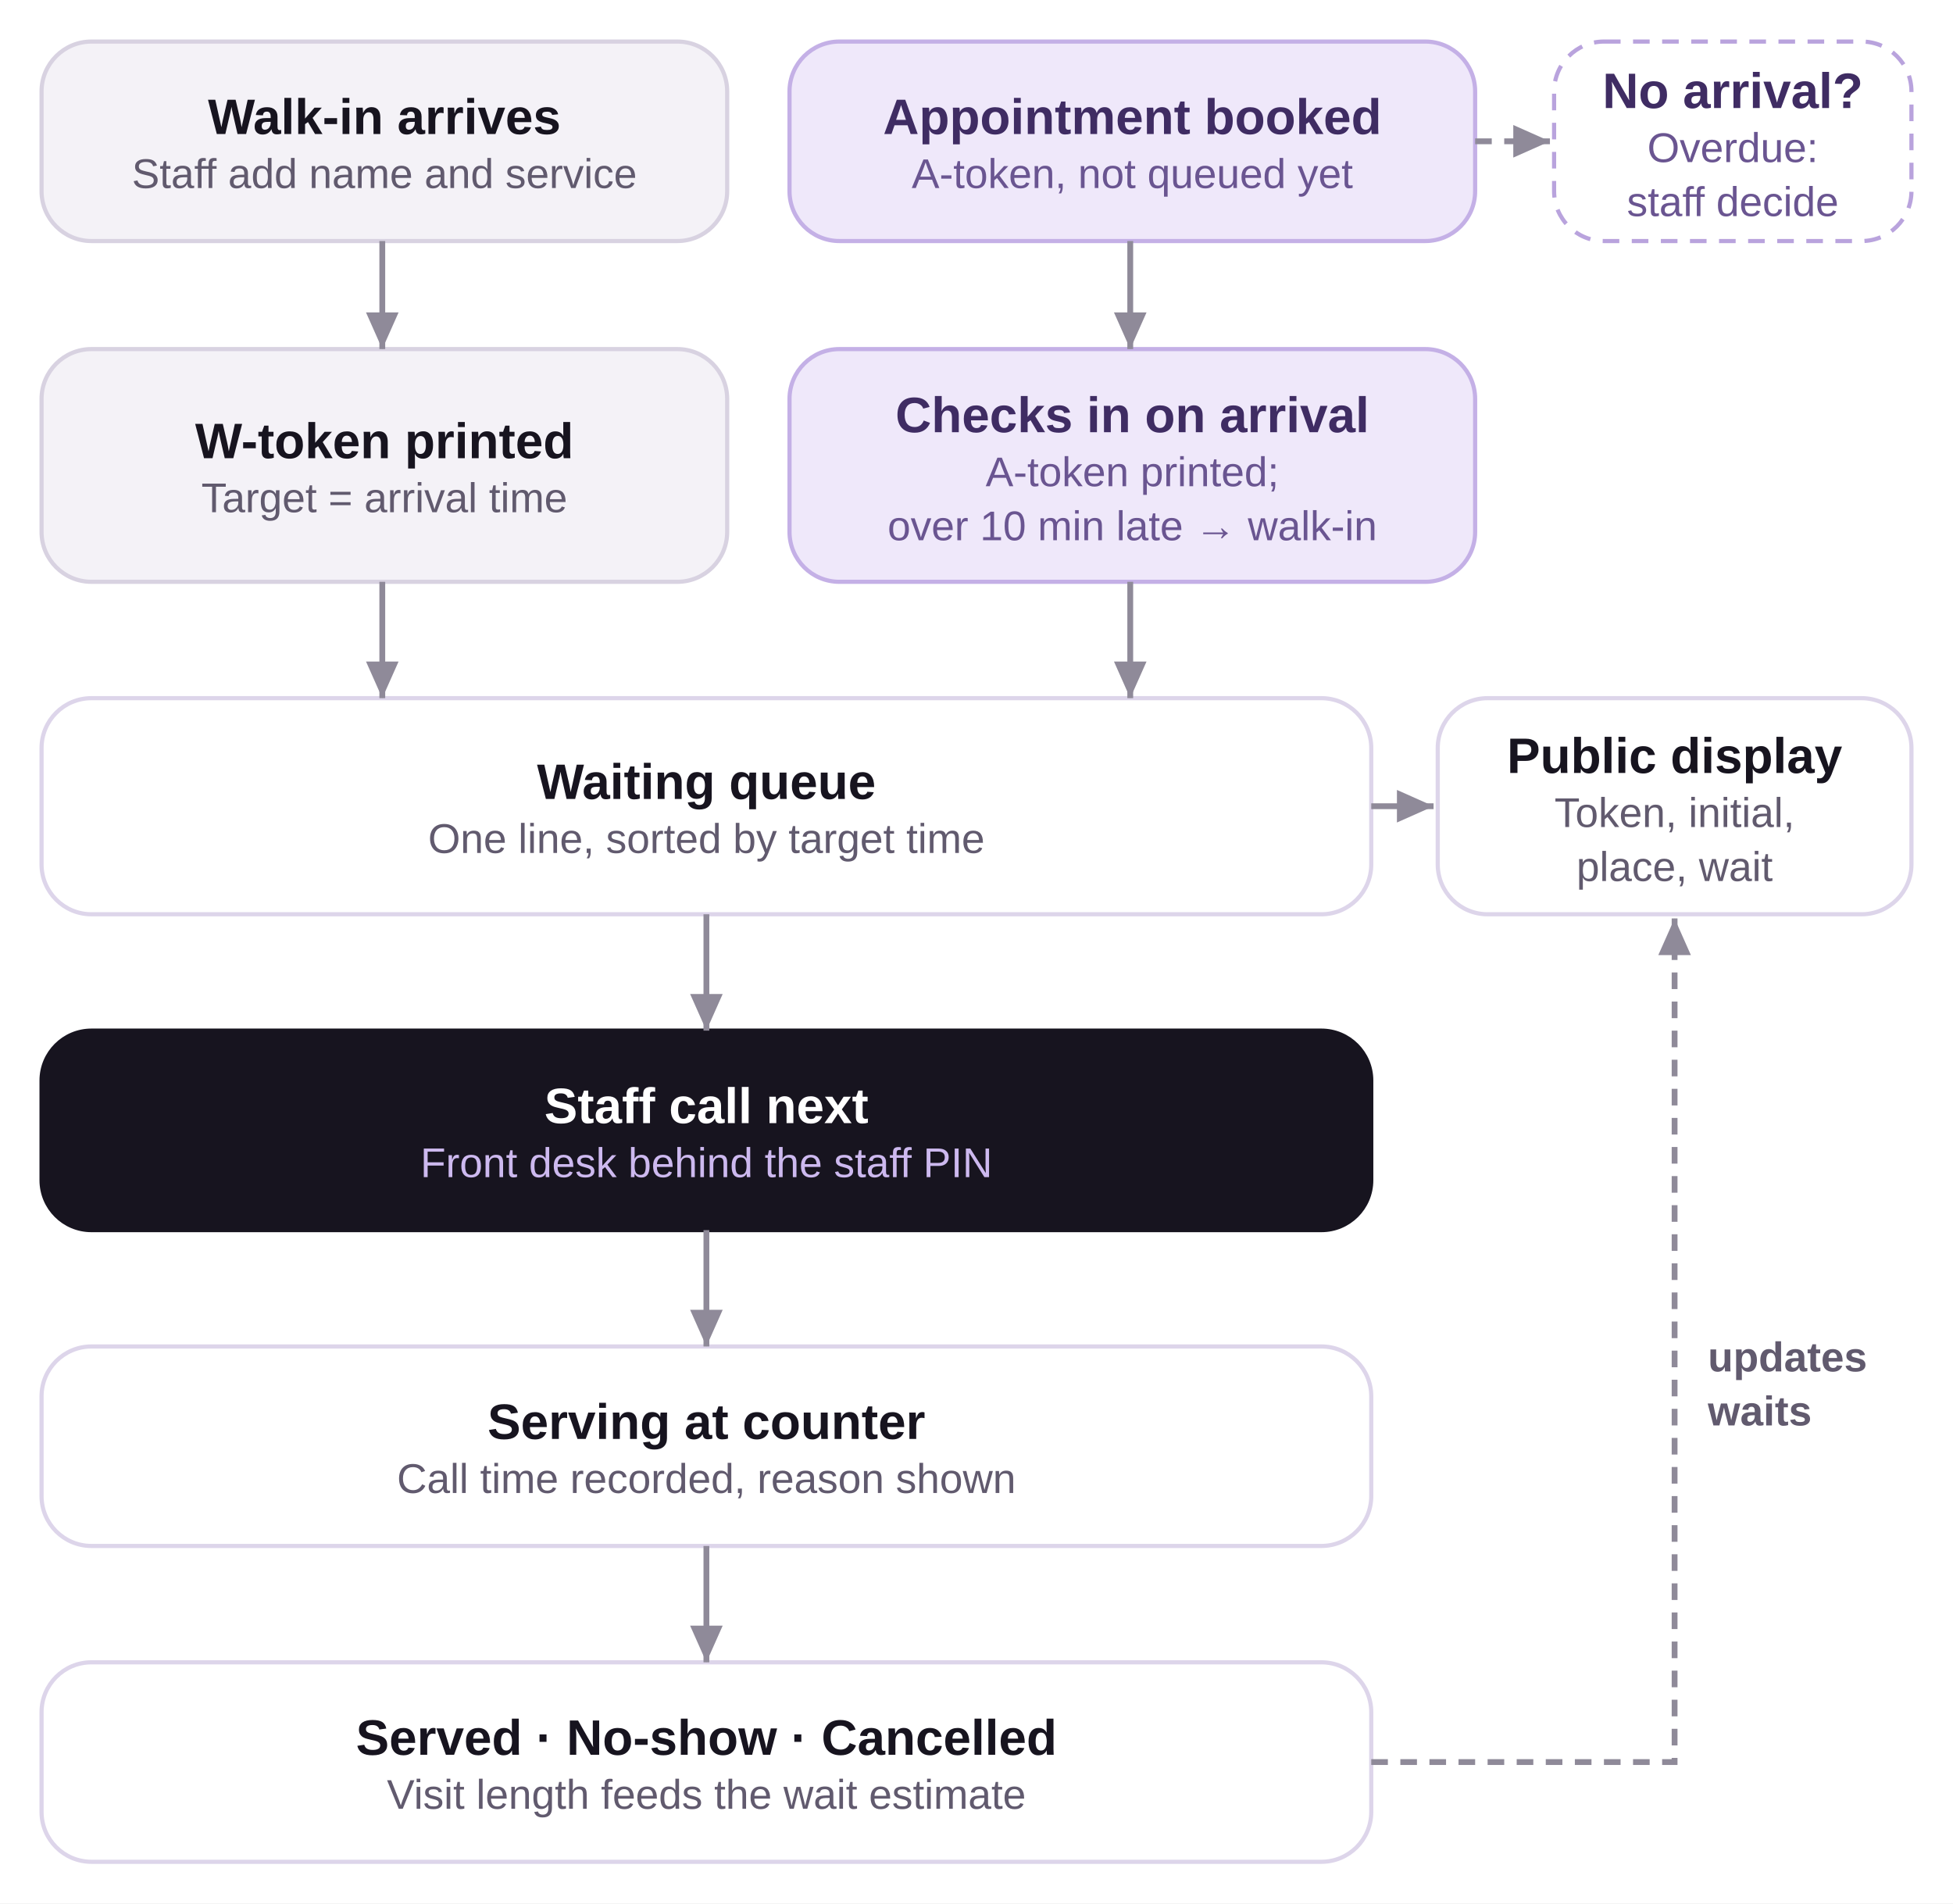
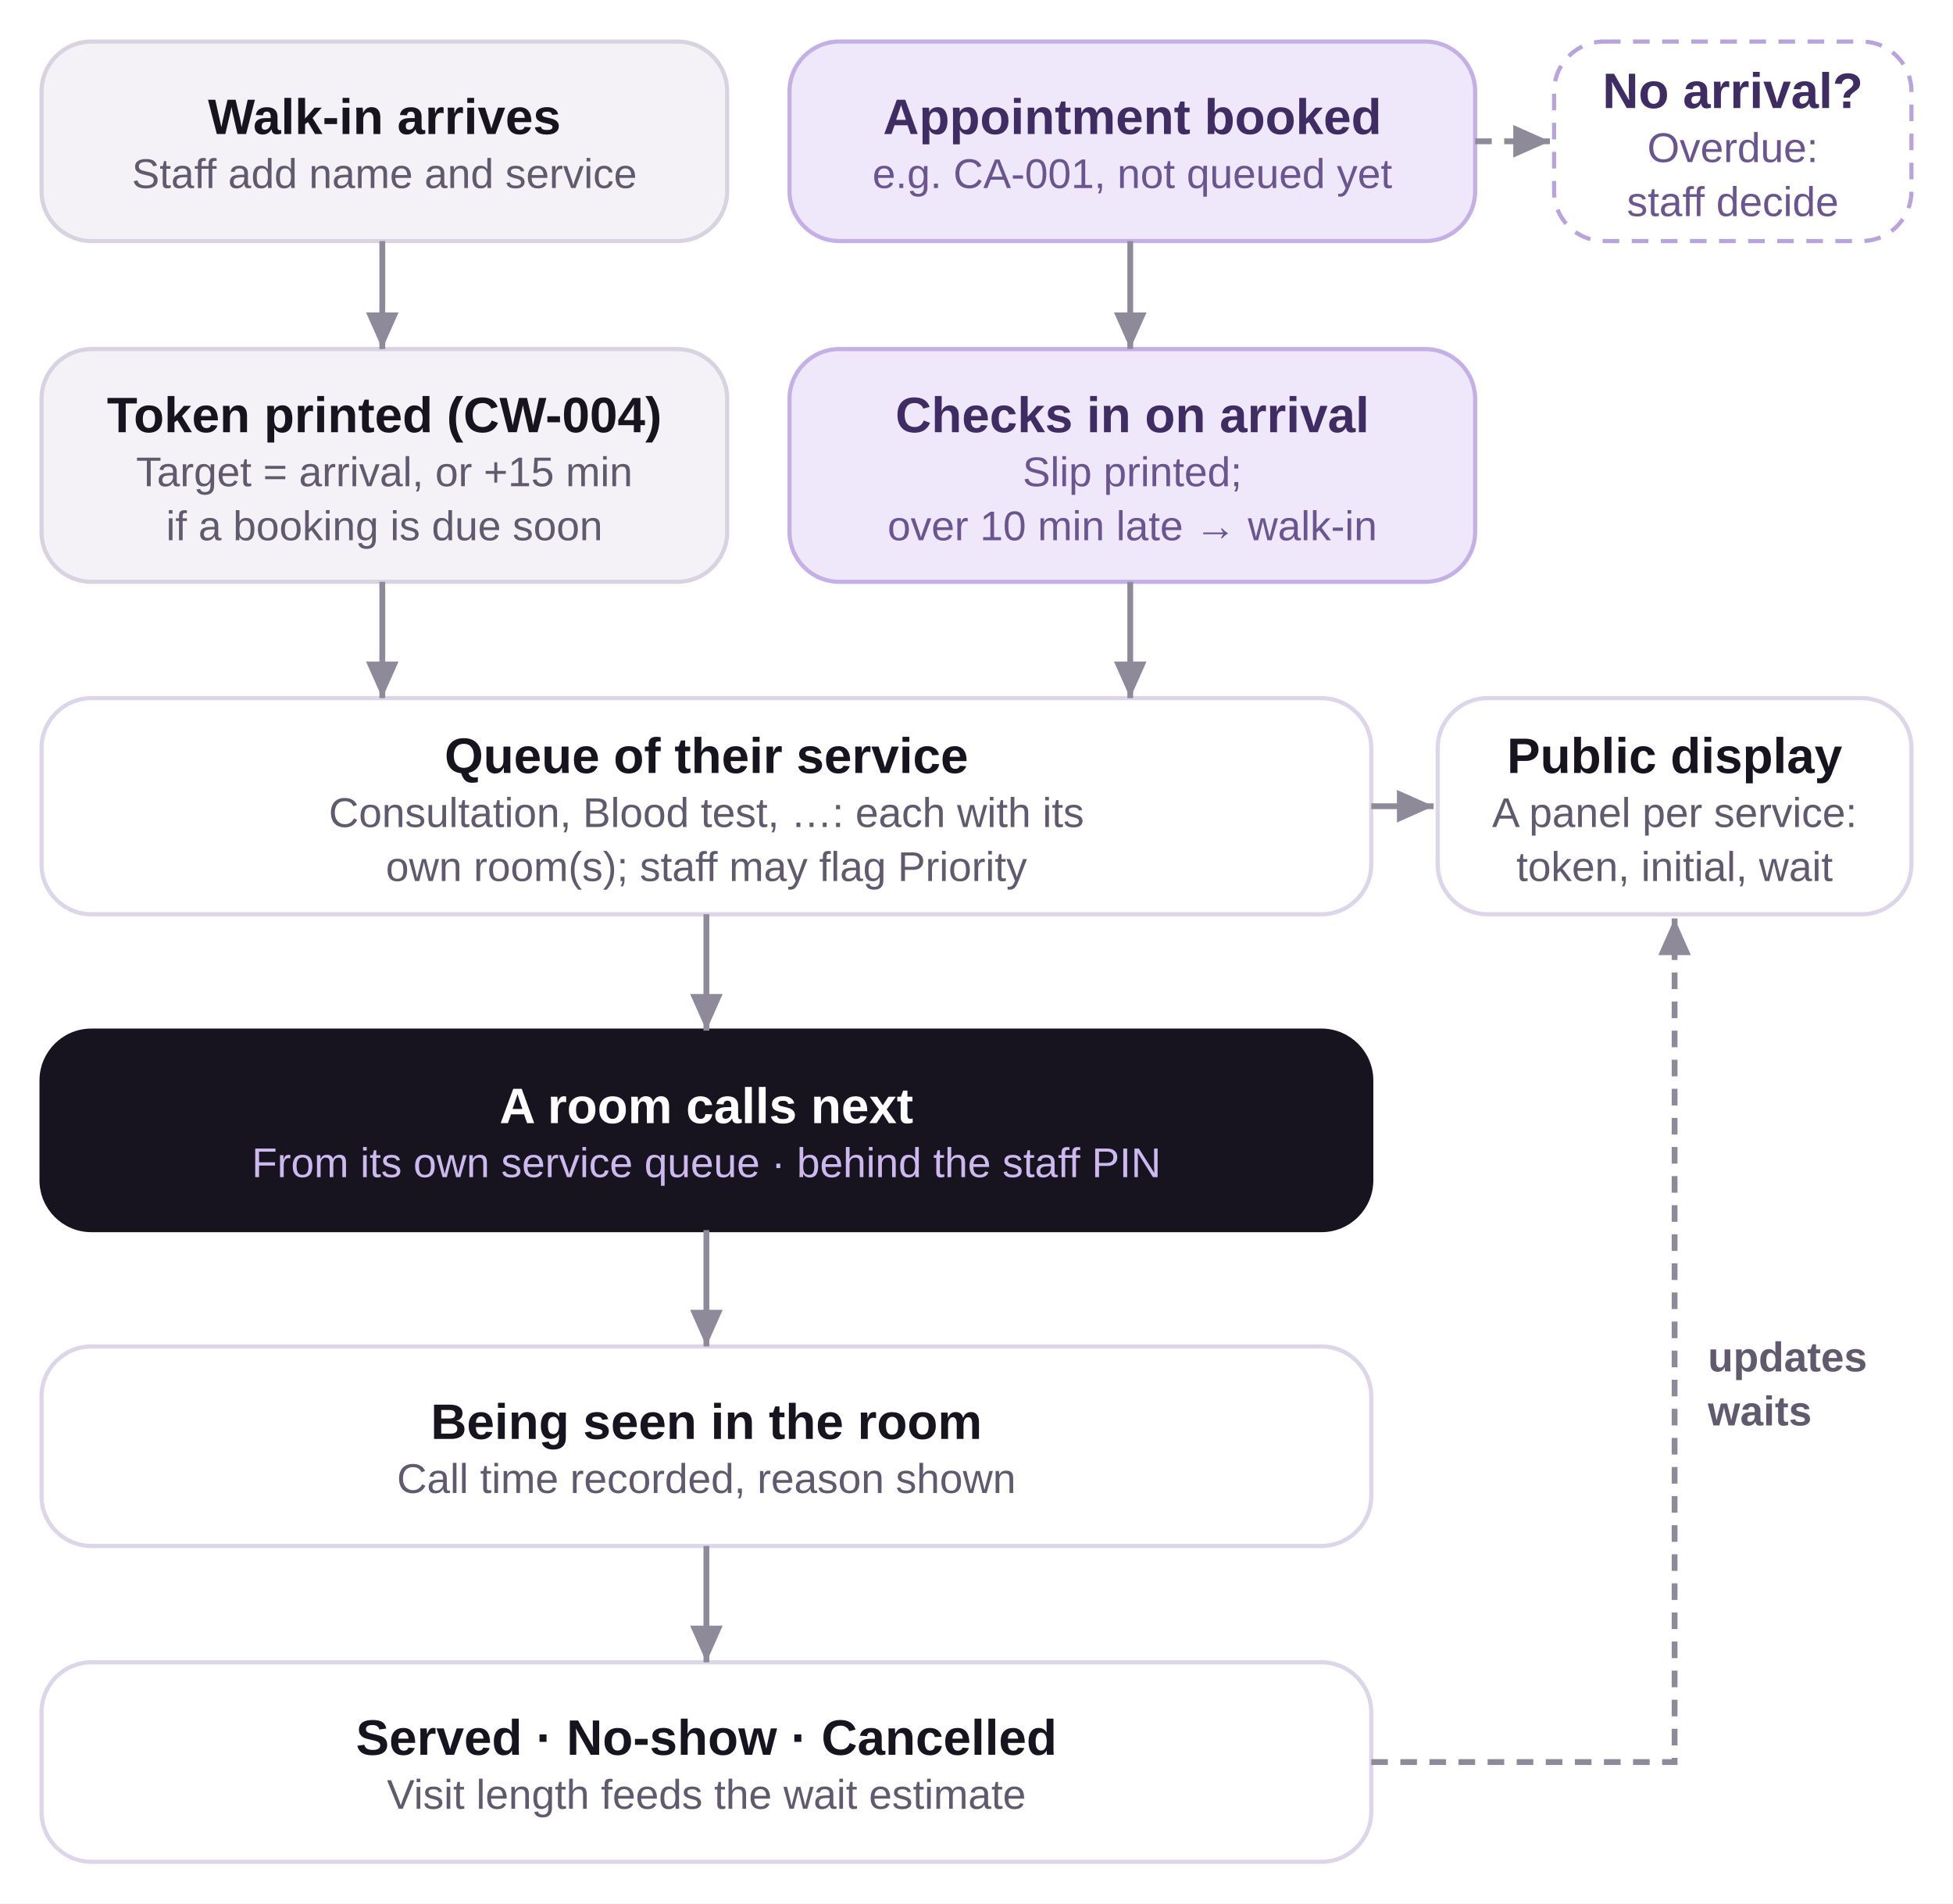
- <svg xmlns="http://www.w3.org/2000/svg" viewBox="0 0 470 458" width="470" height="458" role="img" aria-label="Hygieia queue workflow: walk-ins and appointments join one queue by target time" font-family="Manrope, 'Segoe UI', Arial, sans-serif">
+ <svg xmlns="http://www.w3.org/2000/svg" viewBox="0 0 470 458" width="470" height="458" role="img" aria-label="Hygieia queue workflow: each patient joins the queue of their service, ordered by target time" font-family="Manrope, 'Segoe UI', Arial, sans-serif">
  <defs>
    <marker id="head" viewBox="0 0 10 10" refX="9" refY="5" markerWidth="7" markerHeight="7" orient="auto-start-reverse">
      <path d="M0 1 L9 5 L0 9 z" fill="#8f8a99" />
    </marker>
  </defs>
  <rect width="470" height="458" fill="#ffffff" />
  <rect x="10" y="10" width="165" height="48" rx="12" fill="#f4f2f7" stroke="#d8d2e1" stroke-width="1" />
  <text x="92.5" y="32.25" text-anchor="middle" font-size="12" font-weight="700" fill="#17141f">Walk-in arrives</text>
  <text x="92.5" y="45.25" text-anchor="middle" font-size="10" fill="#615a6e">Staff add name and service</text>
  <rect x="190" y="10" width="165" height="48" rx="12" fill="#efe8fa" stroke="#c4b0e6" stroke-width="1" />
  <text x="272.5" y="32.25" text-anchor="middle" font-size="12" font-weight="700" fill="#3f2c63">Appointment booked</text>
-   <text x="272.5" y="45.25" text-anchor="middle" font-size="10" fill="#6a5591">A-token, not queued yet</text>
+   <text x="272.5" y="45.25" text-anchor="middle" font-size="10" fill="#6a5591">e.g. CA-001, not queued yet</text>
  <rect x="374" y="10" width="86" height="48" rx="12" fill="#ffffff" stroke="#b9a3dd" stroke-width="1" stroke-dasharray="4 3" />
  <text x="417" y="26" text-anchor="middle" font-size="12" font-weight="700" fill="#3f2c63">No arrival?</text>
  <text x="417" y="39" text-anchor="middle" font-size="10" fill="#6a5591">Overdue:</text>
  <text x="417" y="52" text-anchor="middle" font-size="10" fill="#6a5591">staff decide</text>
  <rect x="10" y="84" width="165" height="56" rx="12" fill="#f4f2f7" stroke="#d8d2e1" stroke-width="1" />
-   <text x="92.5" y="110.25" text-anchor="middle" font-size="12" font-weight="700" fill="#17141f">W-token printed</text>
-   <text x="92.5" y="123.25" text-anchor="middle" font-size="10" fill="#615a6e">Target = arrival time</text>
+   <text x="92.5" y="104" text-anchor="middle" font-size="12" font-weight="700" fill="#17141f">Token printed (CW-004)</text>
+   <text x="92.5" y="117" text-anchor="middle" font-size="10" fill="#615a6e">Target = arrival, or +15 min</text>
+   <text x="92.5" y="130" text-anchor="middle" font-size="10" fill="#615a6e">if a booking is due soon</text>
  <rect x="190" y="84" width="165" height="56" rx="12" fill="#efe8fa" stroke="#c4b0e6" stroke-width="1" />
  <text x="272.5" y="104" text-anchor="middle" font-size="12" font-weight="700" fill="#3f2c63">Checks in on arrival</text>
-   <text x="272.5" y="117" text-anchor="middle" font-size="10" fill="#6a5591">A-token printed;</text>
+   <text x="272.5" y="117" text-anchor="middle" font-size="10" fill="#6a5591">Slip printed;</text>
  <text x="272.5" y="130" text-anchor="middle" font-size="10" fill="#6a5591">over 10 min late → walk-in</text>
  <rect x="10" y="168" width="320" height="52" rx="12" fill="#ffffff" stroke="#ddd5ea" stroke-width="1" />
-   <text x="170" y="192.25" text-anchor="middle" font-size="12" font-weight="700" fill="#17141f">Waiting queue</text>
-   <text x="170" y="205.25" text-anchor="middle" font-size="10" fill="#615a6e">One line, sorted by target time</text>
+   <text x="170" y="186" text-anchor="middle" font-size="12" font-weight="700" fill="#17141f">Queue of their service</text>
+   <text x="170" y="199" text-anchor="middle" font-size="10" fill="#615a6e">Consultation, Blood test, …: each with its</text>
+   <text x="170" y="212" text-anchor="middle" font-size="10" fill="#615a6e">own room(s); staff may flag Priority</text>
  <rect x="346" y="168" width="114" height="52" rx="12" fill="#ffffff" stroke="#ddd5ea" stroke-width="1" />
  <text x="403" y="186" text-anchor="middle" font-size="12" font-weight="700" fill="#17141f">Public display</text>
-   <text x="403" y="199" text-anchor="middle" font-size="10" fill="#615a6e">Token, initial,</text>
-   <text x="403" y="212" text-anchor="middle" font-size="10" fill="#615a6e">place, wait</text>
+   <text x="403" y="199" text-anchor="middle" font-size="10" fill="#615a6e">A panel per service:</text>
+   <text x="403" y="212" text-anchor="middle" font-size="10" fill="#615a6e">token, initial, wait</text>
  <rect x="10" y="248" width="320" height="48" rx="12" fill="#17141f" stroke="#17141f" stroke-width="1" />
-   <text x="170" y="270.25" text-anchor="middle" font-size="12" font-weight="700" fill="#ffffff">Staff call next</text>
-   <text x="170" y="283.25" text-anchor="middle" font-size="10" fill="#cdb9ef">Front desk behind the staff PIN</text>
+   <text x="170" y="270.25" text-anchor="middle" font-size="12" font-weight="700" fill="#ffffff">A room calls next</text>
+   <text x="170" y="283.25" text-anchor="middle" font-size="10" fill="#cdb9ef">From its own service queue · behind the staff PIN</text>
  <rect x="10" y="324" width="320" height="48" rx="12" fill="#ffffff" stroke="#ddd5ea" stroke-width="1" />
-   <text x="170" y="346.25" text-anchor="middle" font-size="12" font-weight="700" fill="#17141f">Serving at counter</text>
+   <text x="170" y="346.25" text-anchor="middle" font-size="12" font-weight="700" fill="#17141f">Being seen in the room</text>
  <text x="170" y="359.25" text-anchor="middle" font-size="10" fill="#615a6e">Call time recorded, reason shown</text>
  <rect x="10" y="400" width="320" height="48" rx="12" fill="#ffffff" stroke="#ddd5ea" stroke-width="1" />
  <text x="170" y="422.25" text-anchor="middle" font-size="12" font-weight="700" fill="#17141f">Served · No-show · Cancelled</text>
  <text x="170" y="435.25" text-anchor="middle" font-size="10" fill="#615a6e">Visit length feeds the wait estimate</text>
  <path d="M92 58 L92 84" fill="none" stroke="#8f8a99" stroke-width="1.4" marker-end="url(#head)" />
  <path d="M272 58 L272 84" fill="none" stroke="#8f8a99" stroke-width="1.4" marker-end="url(#head)" />
  <path d="M355 34 L373 34" fill="none" stroke="#8f8a99" stroke-width="1.4" stroke-dasharray="4 3" marker-end="url(#head)" />
  <path d="M92 140 L92 168" fill="none" stroke="#8f8a99" stroke-width="1.4" marker-end="url(#head)" />
  <path d="M272 140 L272 168" fill="none" stroke="#8f8a99" stroke-width="1.4" marker-end="url(#head)" />
  <path d="M330 194 L345 194" fill="none" stroke="#8f8a99" stroke-width="1.4" marker-end="url(#head)" />
  <path d="M170 220 L170 248" fill="none" stroke="#8f8a99" stroke-width="1.4" marker-end="url(#head)" />
  <path d="M170 296 L170 324" fill="none" stroke="#8f8a99" stroke-width="1.4" marker-end="url(#head)" />
  <path d="M170 372 L170 400" fill="none" stroke="#8f8a99" stroke-width="1.4" marker-end="url(#head)" />
  <path d="M330 424 L403 424 L403 221" fill="none" stroke="#8f8a99" stroke-width="1.4" stroke-dasharray="4 3" marker-end="url(#head)" />
  <text x="411" y="330" text-anchor="start" font-size="10" font-weight="600" fill="#615a6e">updates</text>
  <text x="411" y="343" text-anchor="start" font-size="10" font-weight="600" fill="#615a6e">waits</text>
</svg>
